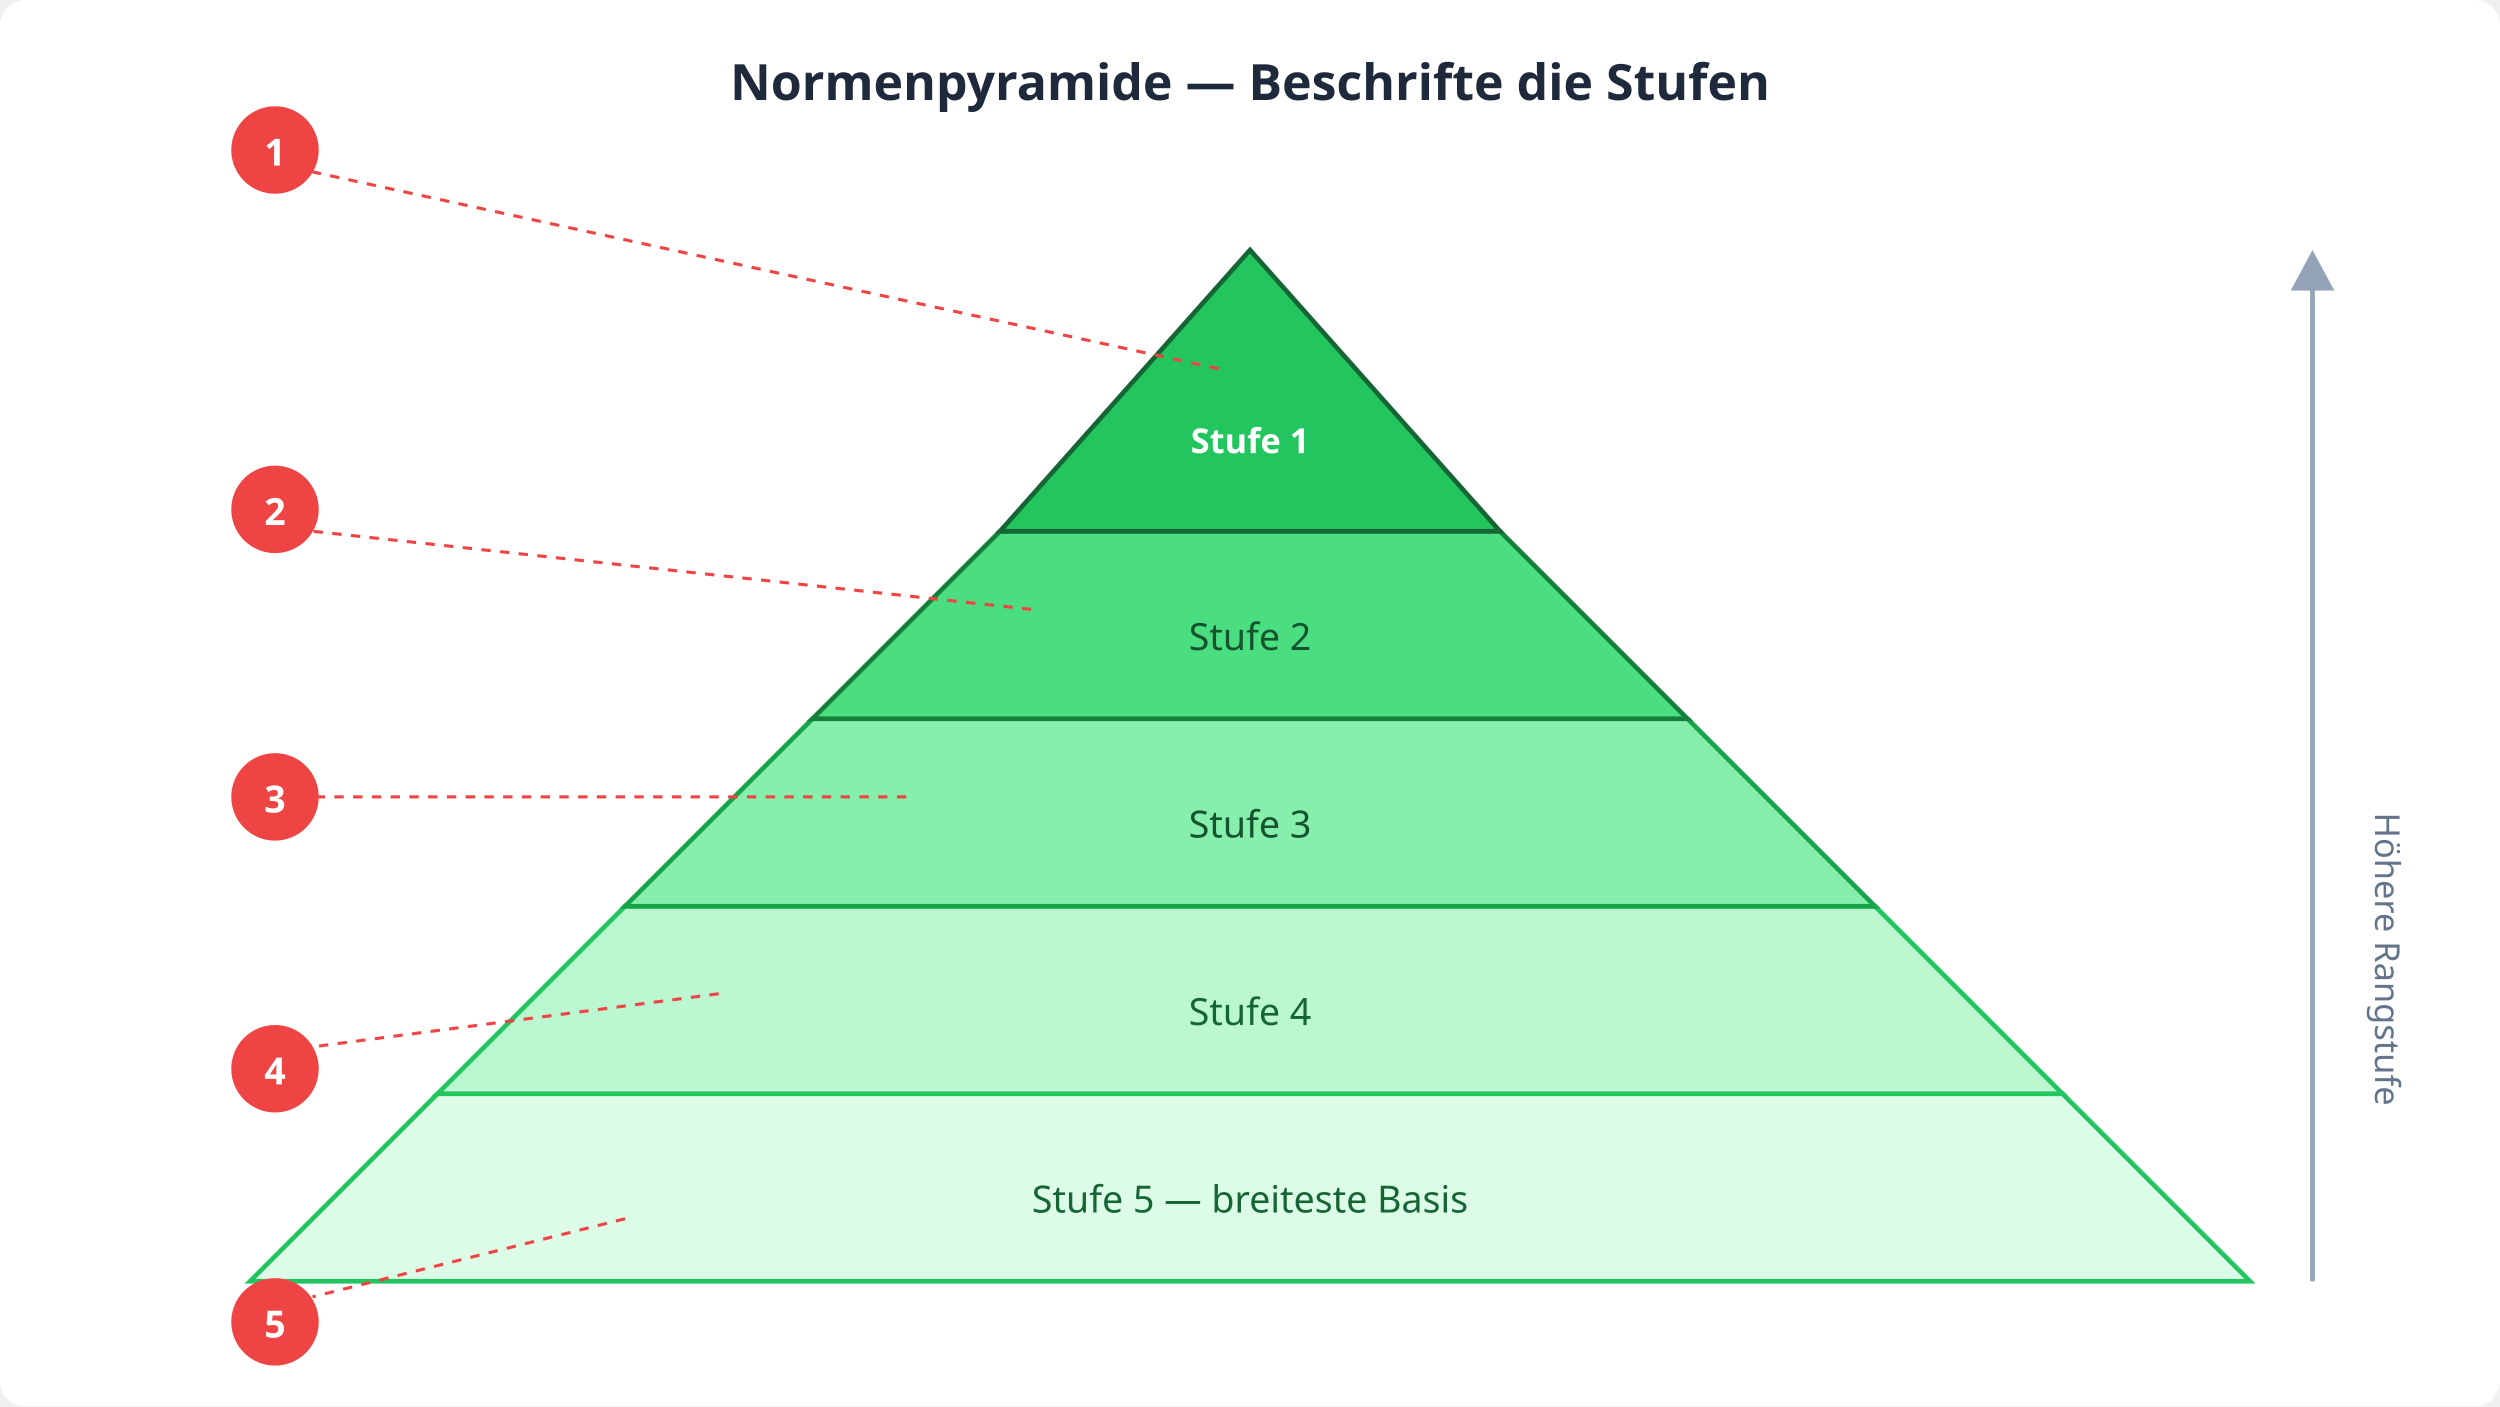
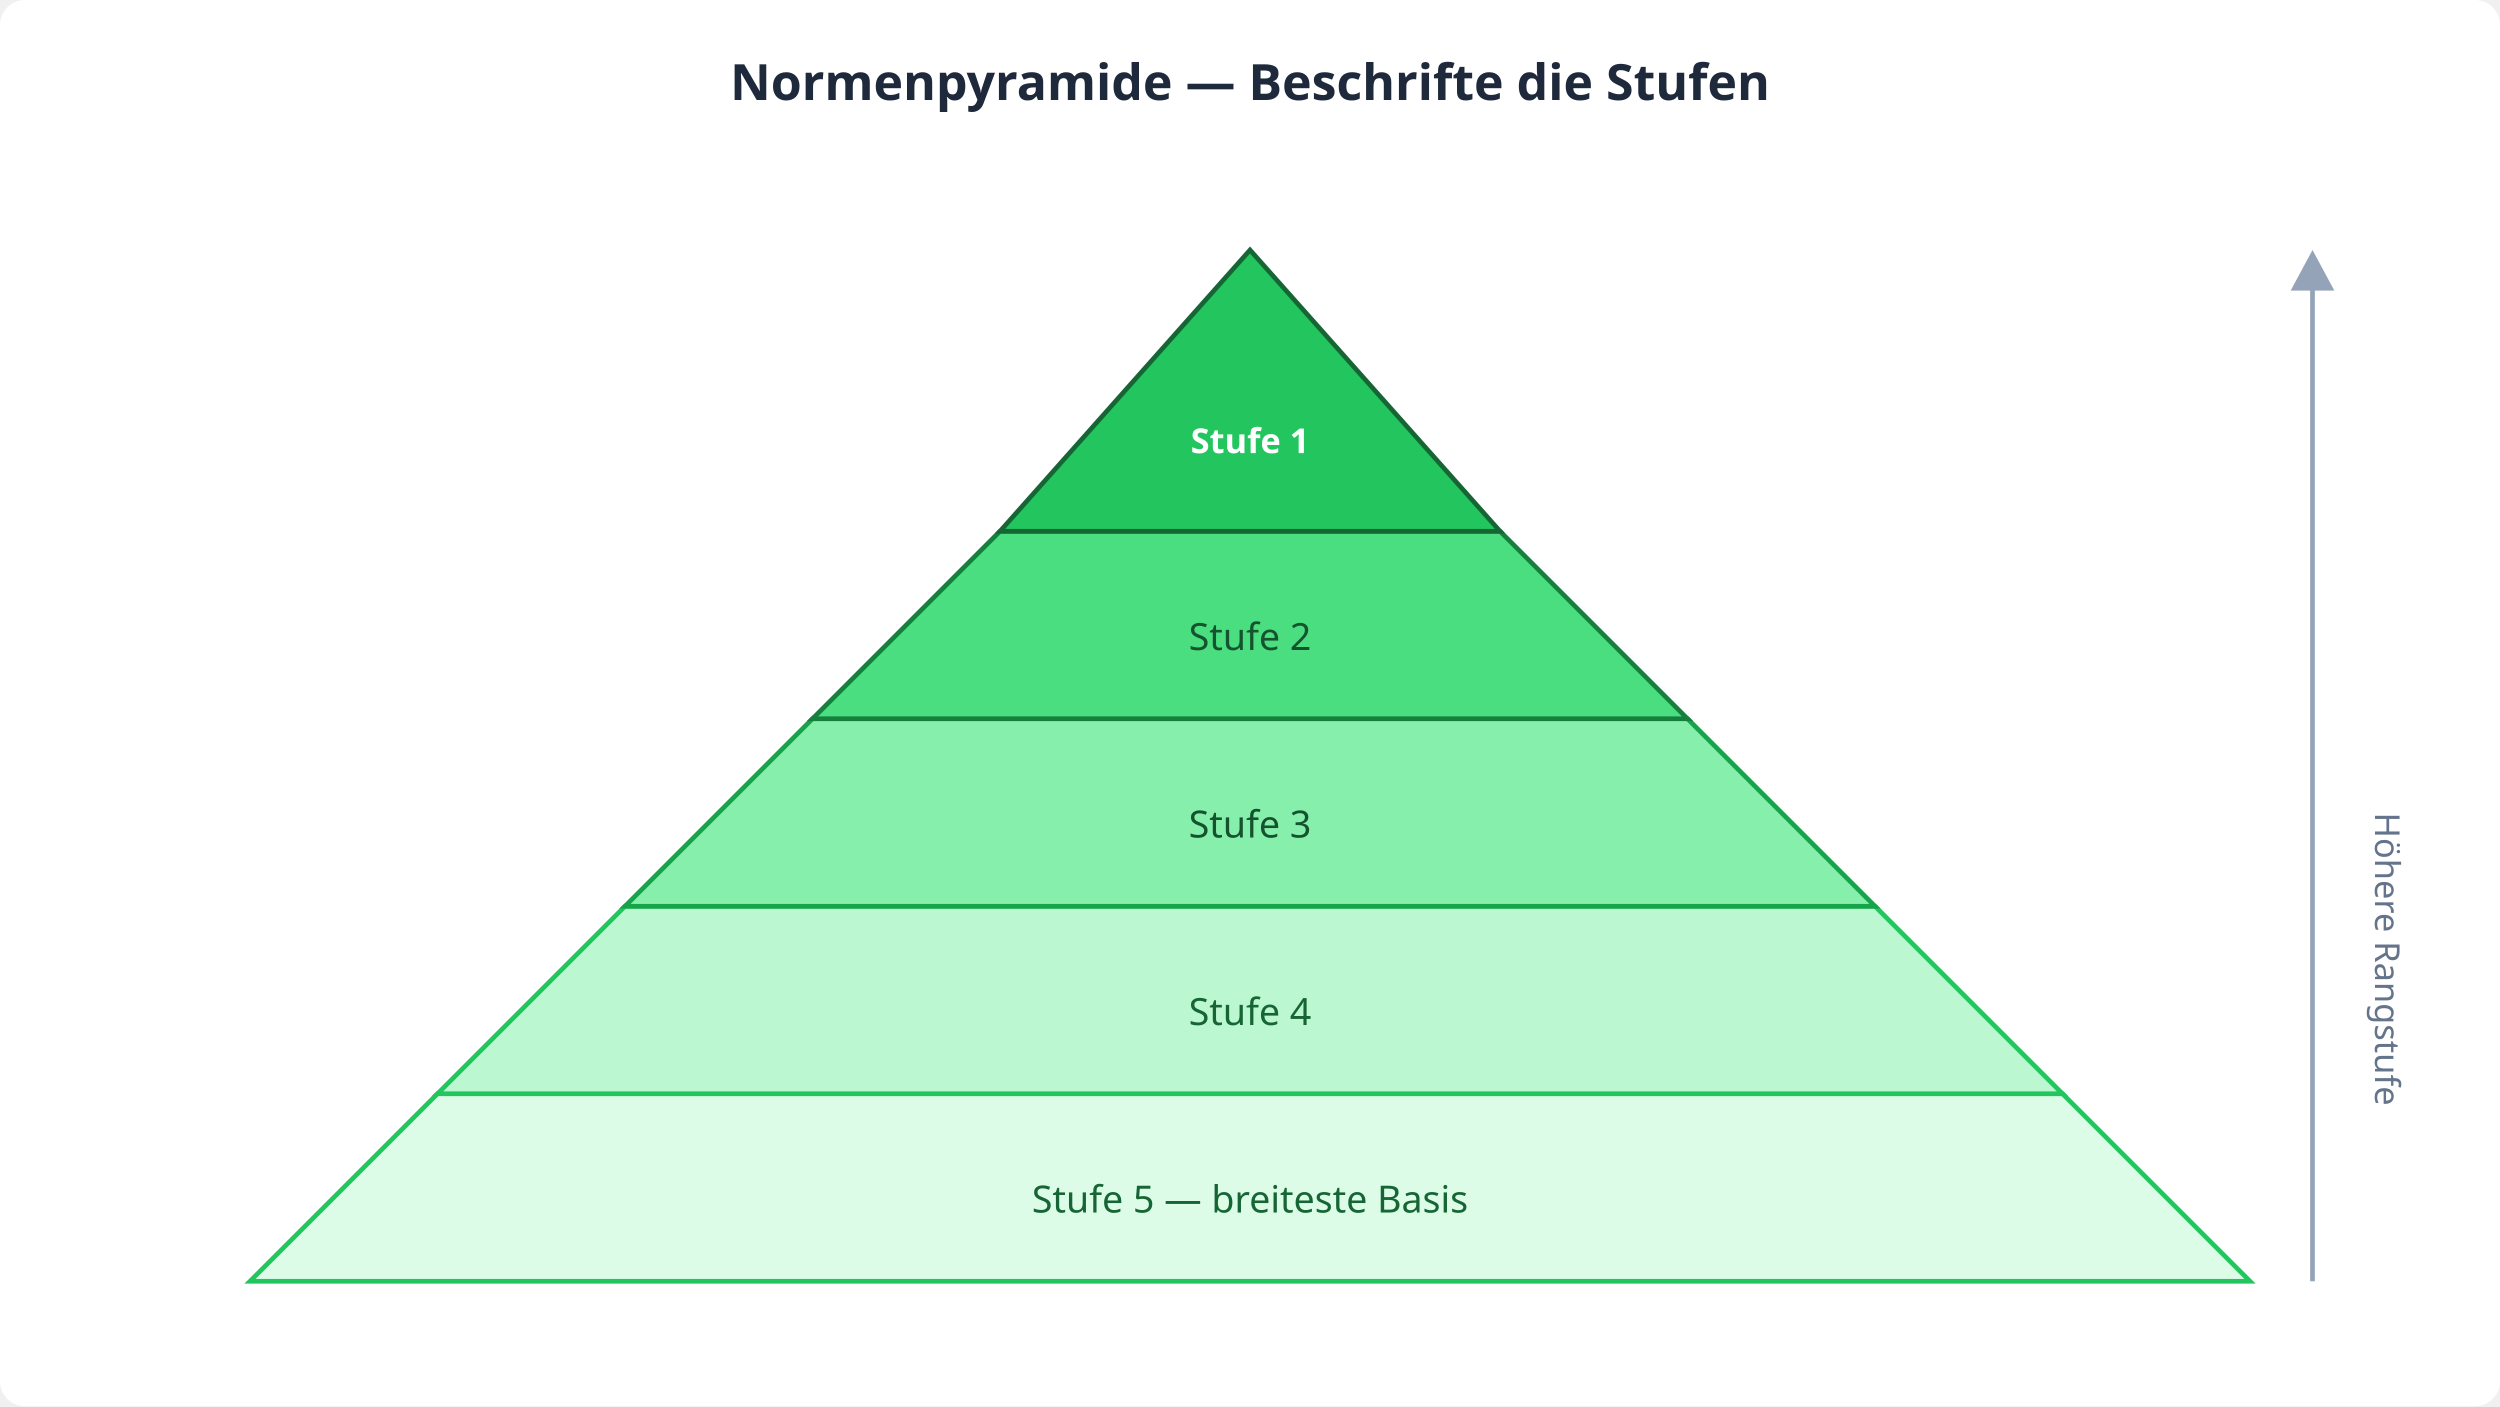
<svg xmlns="http://www.w3.org/2000/svg" viewBox="0 0 800 450" width="800" height="450">
  <rect width="800" height="450" fill="#ffffff" rx="8" />
  <text x="400" y="32" text-anchor="middle" font-family="'DM Sans',system-ui,sans-serif" font-size="16" font-weight="700" fill="#1e293b">Normenpyramide — Beschrifte die Stufen</text>
  <polygon points="80,410 720,410 660,350 140,350" fill="#dcfce7" stroke="#22c55e" stroke-width="1.5" />
  <text x="400" y="388" text-anchor="middle" font-family="'DM Sans',system-ui,sans-serif" font-size="12" fill="#166534">Stufe 5 — breiteste Basis</text>
  <polygon points="140,350 660,350 600,290 200,290" fill="#bbf7d0" stroke="#22c55e" stroke-width="1.5" />
  <text x="400" y="328" text-anchor="middle" font-family="'DM Sans',system-ui,sans-serif" font-size="12" fill="#166534">Stufe 4</text>
  <polygon points="200,290 600,290 540,230 260,230" fill="#86efac" stroke="#16a34a" stroke-width="1.5" />
  <text x="400" y="268" text-anchor="middle" font-family="'DM Sans',system-ui,sans-serif" font-size="12" fill="#14532d">Stufe 3</text>
  <polygon points="260,230 540,230 480,170 320,170" fill="#4ade80" stroke="#15803d" stroke-width="1.5" />
  <text x="400" y="208" text-anchor="middle" font-family="'DM Sans',system-ui,sans-serif" font-size="12" fill="#14532d">Stufe 2</text>
  <polygon points="320,170 480,170 400,80" fill="#22c55e" stroke="#166534" stroke-width="1.5" />
  <text x="400" y="145" text-anchor="middle" font-family="'DM Sans',system-ui,sans-serif" font-size="11" font-weight="700" fill="#ffffff">Stufe 1</text>
  <line x1="740" y1="410" x2="740" y2="90" stroke="#94a3b8" stroke-width="1.5" />
  <polygon points="733,93 747,93 740,80" fill="#94a3b8" />
  <text x="760" y="260" text-anchor="start" font-family="'DM Sans',system-ui,sans-serif" font-size="11" fill="#64748b" transform="rotate(90,760,260)">Höhere Rangstufe</text>
-   <line x1="390" y1="118" x2="100" y2="55" stroke="#ef4444" stroke-width="1" stroke-dasharray="3,3" />
-   <circle cx="88" cy="48" r="14" fill="#ef4444" />
-   <text x="88" y="53" text-anchor="middle" font-family="'DM Sans',system-ui,sans-serif" font-size="12" font-weight="700" fill="#ffffff">1</text>
-   <line x1="330" y1="195" x2="100" y2="170" stroke="#ef4444" stroke-width="1" stroke-dasharray="3,3" />
-   <circle cx="88" cy="163" r="14" fill="#ef4444" />
-   <text x="88" y="168" text-anchor="middle" font-family="'DM Sans',system-ui,sans-serif" font-size="12" font-weight="700" fill="#ffffff">2</text>
-   <line x1="290" y1="255" x2="100" y2="255" stroke="#ef4444" stroke-width="1" stroke-dasharray="3,3" />
-   <circle cx="88" cy="255" r="14" fill="#ef4444" />
-   <text x="88" y="260" text-anchor="middle" font-family="'DM Sans',system-ui,sans-serif" font-size="12" font-weight="700" fill="#ffffff">3</text>
-   <line x1="230" y1="318" x2="100" y2="335" stroke="#ef4444" stroke-width="1" stroke-dasharray="3,3" />
-   <circle cx="88" cy="342" r="14" fill="#ef4444" />
-   <text x="88" y="347" text-anchor="middle" font-family="'DM Sans',system-ui,sans-serif" font-size="12" font-weight="700" fill="#ffffff">4</text>
-   <line x1="200" y1="390" x2="100" y2="415" stroke="#ef4444" stroke-width="1" stroke-dasharray="3,3" />
-   <circle cx="88" cy="423" r="14" fill="#ef4444" />
-   <text x="88" y="428" text-anchor="middle" font-family="'DM Sans',system-ui,sans-serif" font-size="12" font-weight="700" fill="#ffffff">5</text>
</svg>
